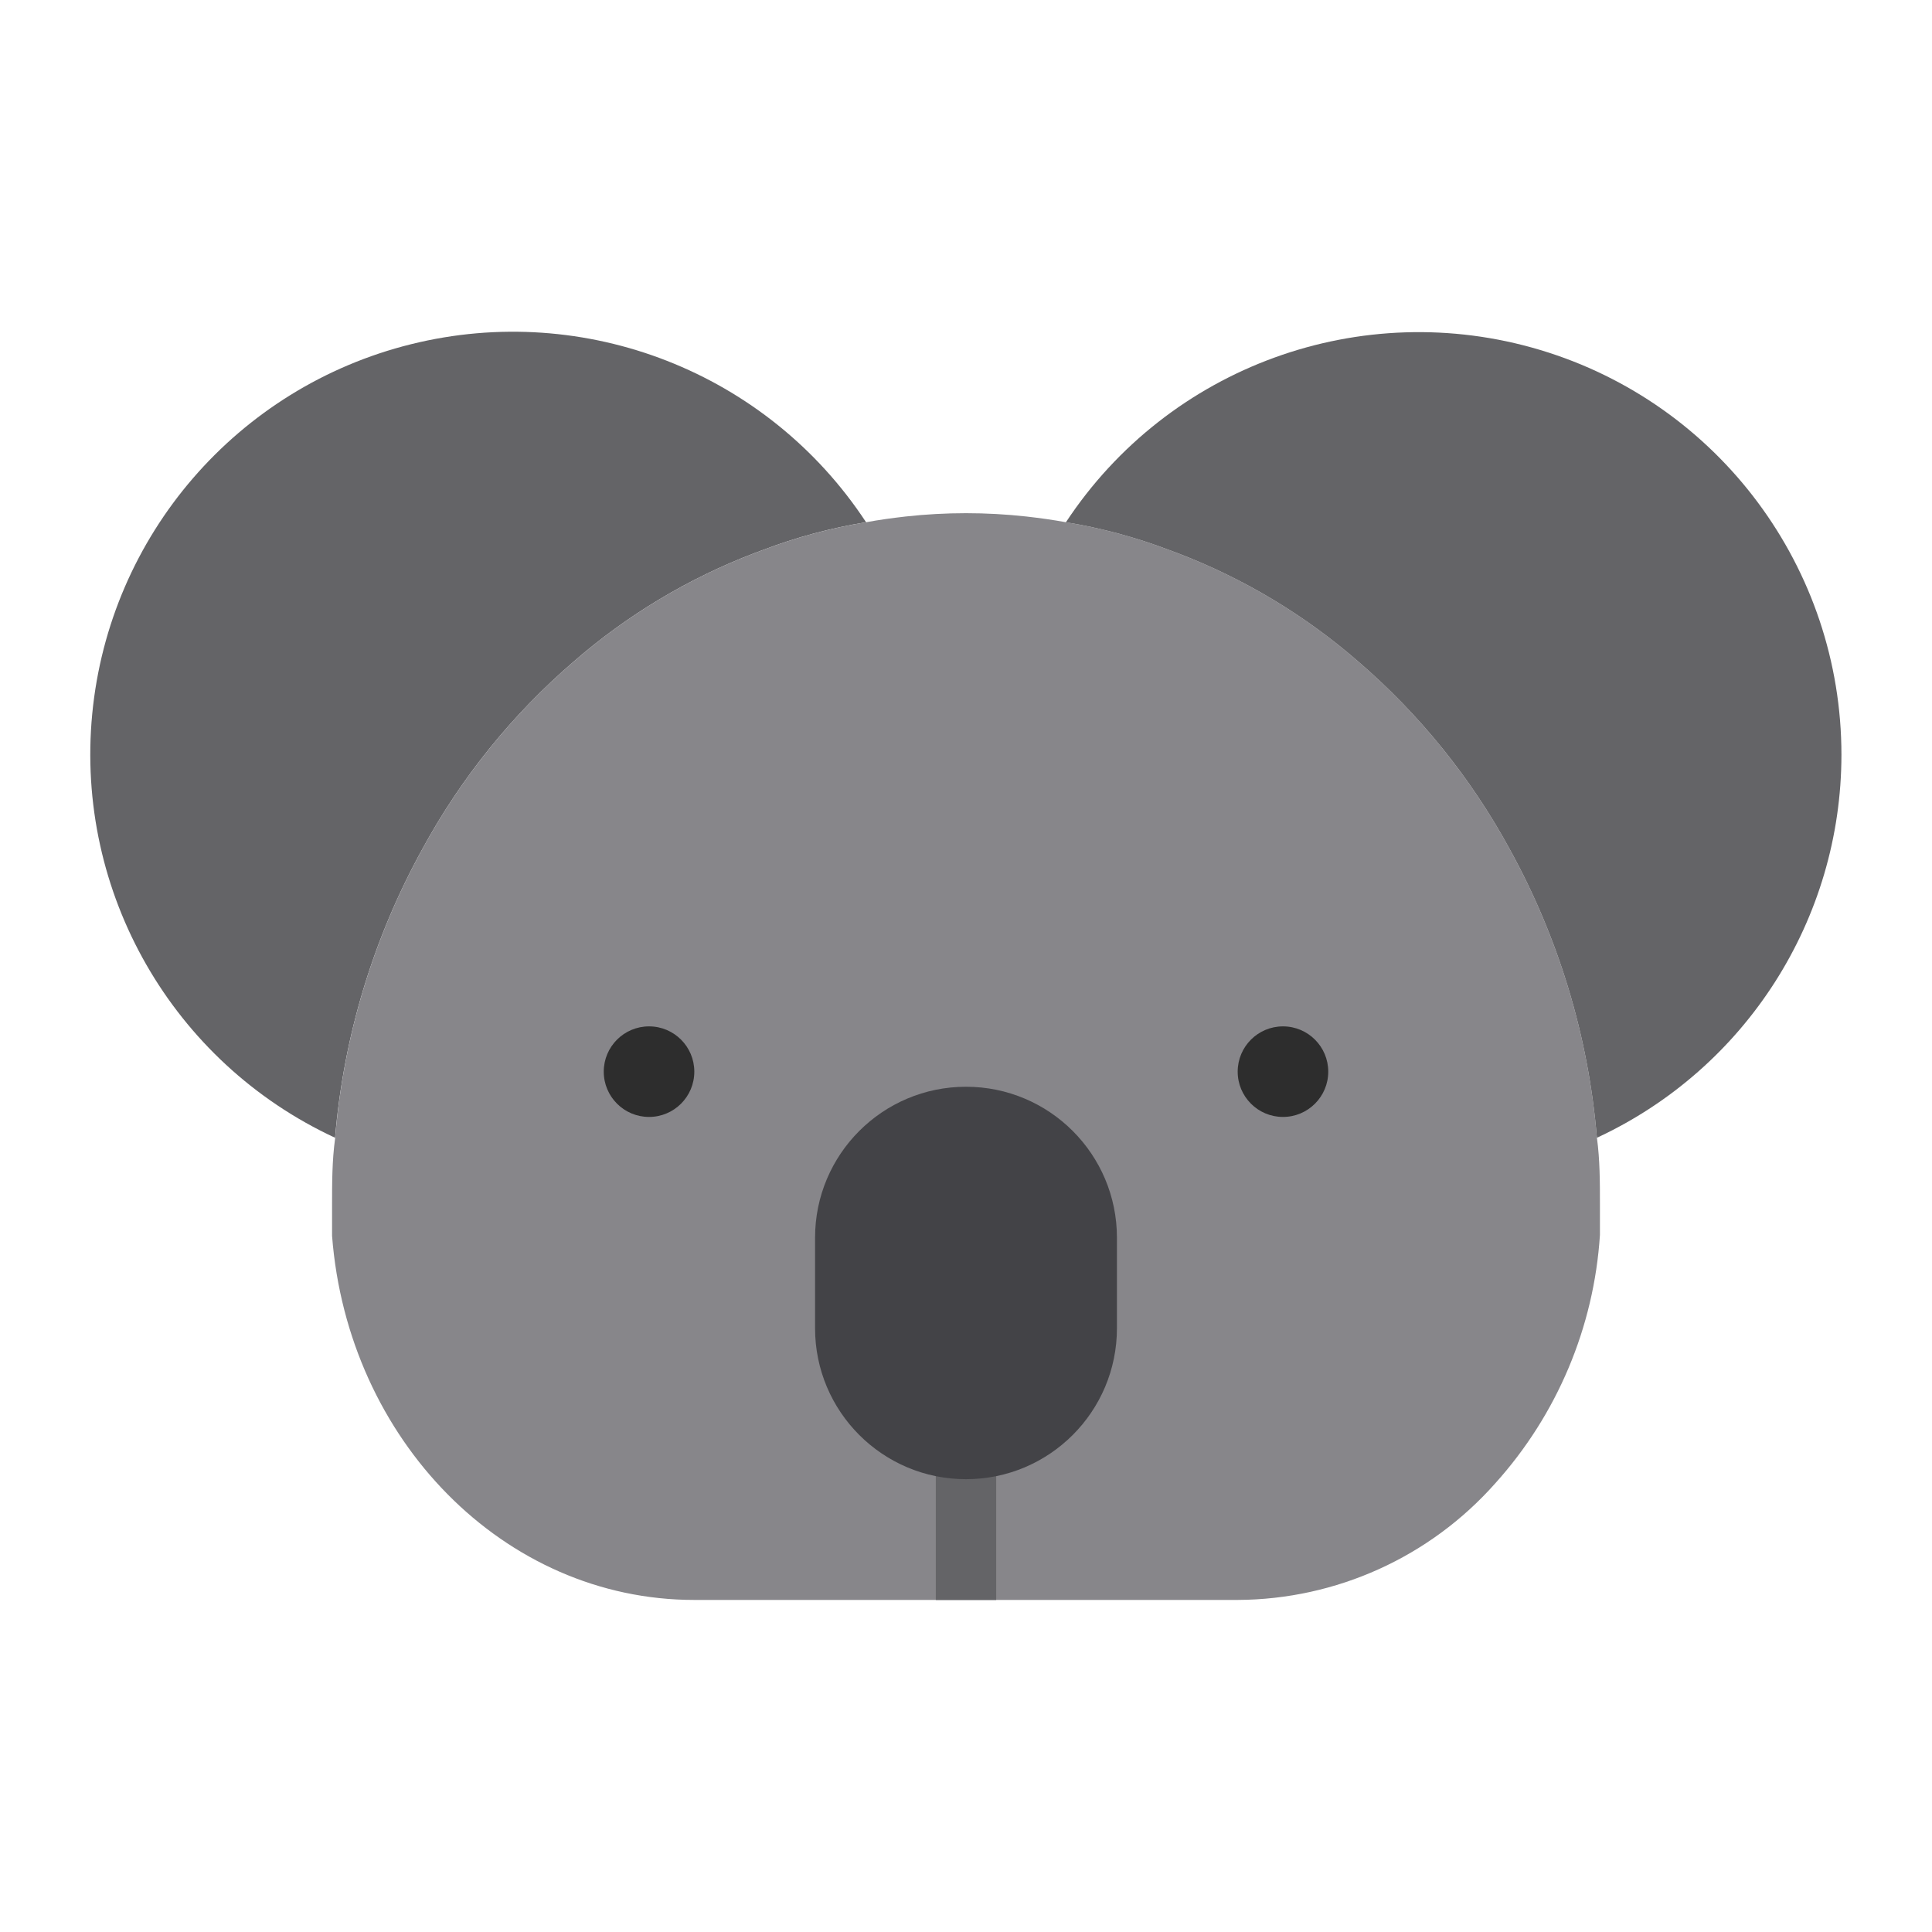
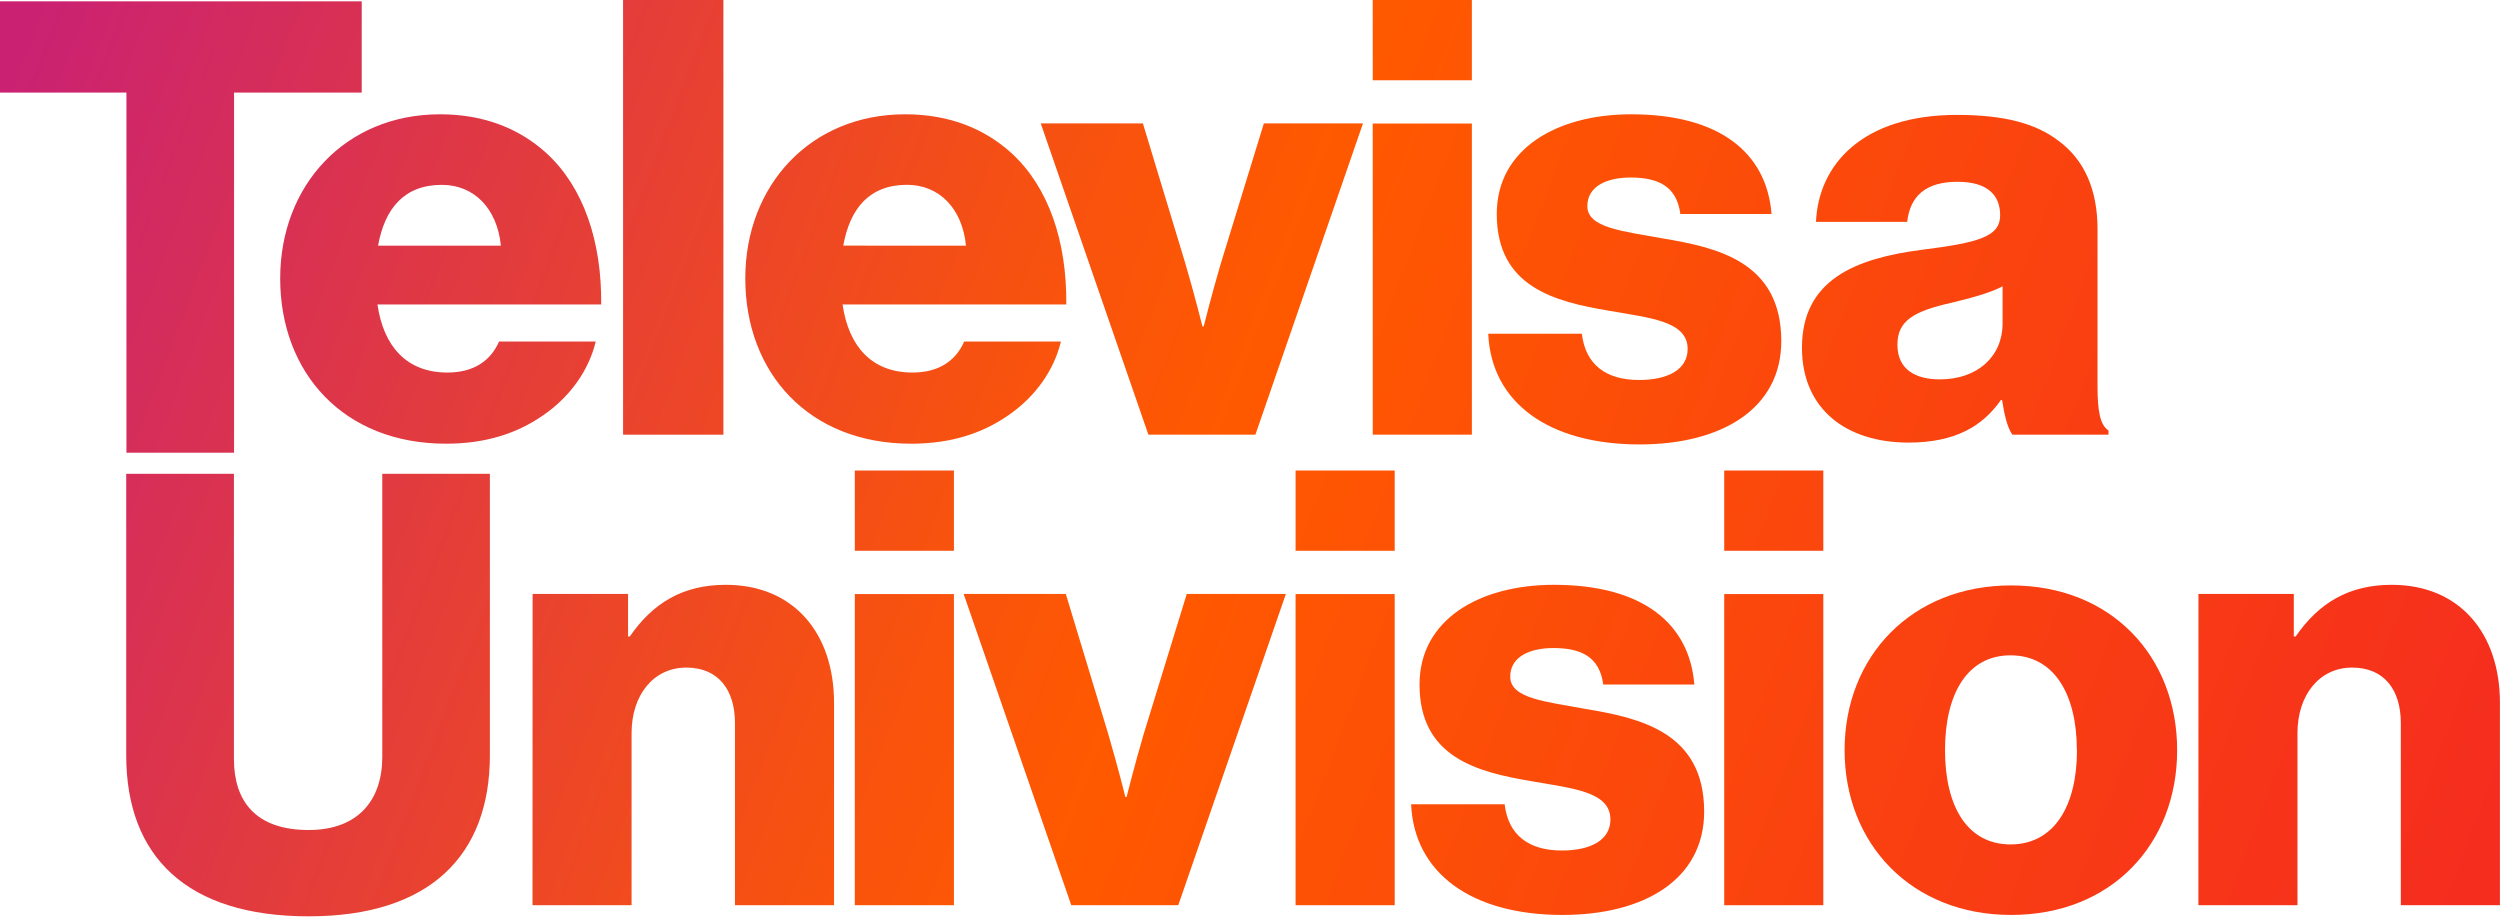
- <svg xmlns="http://www.w3.org/2000/svg" width="800px" height="800px" viewBox="0 0 64 64">
+ <svg xmlns="http://www.w3.org/2000/svg" xmlns:xlink="http://www.w3.org/1999/xlink" id="Layer_1" data-name="Layer 1" viewBox="0 0 991.56 363.44">
  <defs>
-     <style>.cls-1{fill:#646467;}.cls-2{fill:#87868a;}.cls-3{fill:#2d2d2d;}.cls-4{fill:#434347;}</style>
+     <style>
+             .cls-1 {
+                 fill: url(#linear-gradient);
+             }
+ 
+             .cls-2 {
+                 fill: url(#linear-gradient-2);
+             }
+ 
+             .cls-3 {
+                 fill: url(#linear-gradient-3);
+             }
+ 
+             .cls-4 {
+                 fill: url(#linear-gradient-4);
+             }
+ 
+             .cls-5 {
+                 fill: url(#linear-gradient-5);
+             }
+ 
+             .cls-6 {
+                 fill: url(#linear-gradient-6);
+             }
+ 
+             .cls-7 {
+                 fill: url(#linear-gradient-7);
+             }
+ 
+             .cls-8 {
+                 fill: url(#linear-gradient-8);
+             }
+ 
+             .cls-9 {
+                 fill: url(#linear-gradient-9);
+             }
+ 
+             .cls-10 {
+                 fill: url(#linear-gradient-10);
+             }
+ 
+             .cls-11 {
+                 fill: url(#linear-gradient-11);
+             }
+ 
+             .cls-12 {
+                 fill: url(#linear-gradient-12);
+             }
+ 
+             .cls-13 {
+                 fill: url(#linear-gradient-13);
+             }
+ 
+             .cls-14 {
+                 fill: url(#linear-gradient-14);
+             }
+ 
+             .cls-15 {
+                 fill: url(#linear-gradient-15);
+             }
+ 
+             .cls-16 {
+                 fill: url(#linear-gradient-16);
+             }
+ 
+             .cls-17 {
+                 fill: url(#linear-gradient-17);
+             }
+         </style>
+     <linearGradient id="linear-gradient" x1="461.9" y1="401.53" x2="1421.02" y2="766.16" gradientUnits="userSpaceOnUse">
+       <stop offset="0" stop-color="#ca2173" />
+       <stop offset="0.21" stop-color="#e33c3c" />
+       <stop offset="0.39" stop-color="#f75111" />
+       <stop offset="0.49" stop-color="#ff5900" />
+       <stop offset="0.82" stop-color="#f93d13" />
+       <stop offset="1" stop-color="#f52d1f" />
+     </linearGradient>
+     <linearGradient id="linear-gradient-2" x1="481.65" y1="349.59" x2="1440.76" y2="714.22" xlink:href="#linear-gradient" />
+     <linearGradient id="linear-gradient-3" x1="485.19" y1="340.26" x2="1444.31" y2="704.88" xlink:href="#linear-gradient" />
+     <linearGradient id="linear-gradient-4" x1="502.69" y1="294.25" x2="1461.8" y2="658.87" xlink:href="#linear-gradient" />
+     <linearGradient id="linear-gradient-5" x1="519.16" y1="250.92" x2="1478.28" y2="615.54" xlink:href="#linear-gradient" />
+     <linearGradient id="linear-gradient-6" x1="521.63" y1="244.43" x2="1480.74" y2="609.05" xlink:href="#linear-gradient" />
+     <linearGradient id="linear-gradient-7" x1="537.09" y1="203.75" x2="1496.21" y2="568.37" xlink:href="#linear-gradient" />
+     <linearGradient id="linear-gradient-8" x1="458.88" y1="409.49" x2="1417.99" y2="774.11" xlink:href="#linear-gradient" />
+     <linearGradient id="linear-gradient-9" x1="403.68" y1="554.68" x2="1362.8" y2="919.3" xlink:href="#linear-gradient" />
+     <linearGradient id="linear-gradient-10" x1="410.5" y1="536.73" x2="1369.62" y2="901.36" xlink:href="#linear-gradient" />
+     <linearGradient id="linear-gradient-11" x1="431.23" y1="482.2" x2="1390.35" y2="846.82" xlink:href="#linear-gradient" />
+     <linearGradient id="linear-gradient-12" x1="436.84" y1="467.46" x2="1395.95" y2="832.08" xlink:href="#linear-gradient" />
+     <linearGradient id="linear-gradient-13" x1="453.31" y1="424.13" x2="1412.43" y2="788.75" xlink:href="#linear-gradient" />
+     <linearGradient id="linear-gradient-14" x1="455.78" y1="417.64" x2="1414.89" y2="782.26" xlink:href="#linear-gradient" />
+     <linearGradient id="linear-gradient-15" x1="474.78" y1="367.66" x2="1433.89" y2="732.29" xlink:href="#linear-gradient" />
+     <linearGradient id="linear-gradient-16" x1="478.46" y1="357.97" x2="1437.58" y2="722.59" xlink:href="#linear-gradient" />
+     <linearGradient id="linear-gradient-17" x1="493.93" y1="317.27" x2="1453.05" y2="681.89" xlink:href="#linear-gradient" />
  </defs>
-   <g id="koala">
-     <path class="cls-1" d="M28.69,17.3a17.44,17.44,0,0,0-3.42.92l-.27.1a20,20,0,0,0-6,3.6,22.16,22.16,0,0,0-5,6.19,23.93,23.93,0,0,0-2.9,9.58A14,14,0,1,1,28.69,17.3Z" />
-     <path class="cls-2" d="M53,39.91c0,.35,0,.69,0,1a13.6,13.6,0,0,1-3.47,8.23A11.47,11.47,0,0,1,41,53H23c-6.31,0-11.48-5.31-12-12.06,0-.34,0-.68,0-1,0-.75,0-1.49.1-2.22A23.93,23.93,0,0,1,14,28.11a22.16,22.16,0,0,1,5-6.19,20,20,0,0,1,6-3.6l.27-.1a17.44,17.44,0,0,1,3.42-.92c.43-.08.87-.14,1.31-.19a18.24,18.24,0,0,1,4,0c.44.05.88.11,1.31.19a17.44,17.44,0,0,1,3.42.92l.27.1a20,20,0,0,1,6,3.6,22.16,22.16,0,0,1,5,6.19,23.93,23.93,0,0,1,2.9,9.58C53,38.42,53,39.16,53,39.91Z" />
-     <circle class="cls-3" cx="42.5" cy="35.5" r="1.5" />
-     <circle class="cls-3" cx="21.5" cy="35.5" r="1.5" />
-     <path class="cls-1" d="M61,25a14,14,0,0,1-8.1,12.69A23.93,23.93,0,0,0,50,28.11a22.16,22.16,0,0,0-5-6.19,20,20,0,0,0-6-3.6l-.27-.1a17.44,17.44,0,0,0-3.42-.92A14,14,0,0,1,61,25Z" />
-     <path class="cls-1" d="M33,48v5H31V48a1,1,0,0,1,2,0Z" />
-     <rect class="cls-4" height="13" rx="5" ry="5" width="10" x="27" y="36" />
-   </g>
+   <path class="cls-1" d="M575.35,468.72c0-36.9,25.8-65.11,63.42-65.11,17.6,0,31.59,5.79,42.2,15.43,14.71,13.51,21.94,35,21.7,60H613.93c2.41,16.64,11.58,27,27.73,27,10.37,0,17.12-4.58,20.5-12.29H700.5c-2.65,11.09-9.89,21.7-20.74,29.17-10.37,7.24-22.91,11.34-38.58,11.34C600.43,534.31,575.35,506.09,575.35,468.72Zm87.53-13c-1.45-14.71-10.61-24.12-23.39-24.12-15,0-22.67,9.41-25.32,24.12Z" transform="translate(-464.22 -358.28)" />
+   <path class="cls-2" d="M711.35,358.28h39.79V530.69H711.35Z" transform="translate(-464.22 -358.28)" />
+   <path class="cls-3" d="M759.82,468.72c0-36.9,25.8-65.11,63.42-65.11,17.6,0,31.59,5.79,42.2,15.43,14.71,13.51,21.94,35,21.7,60H798.4c2.41,16.64,11.58,27,27.73,27,10.37,0,17.12-4.58,20.5-12.29H885c-2.65,11.09-9.89,21.7-20.74,29.17-10.37,7.24-22.91,11.34-38.58,11.34C784.9,534.31,759.82,506.09,759.82,468.72Zm87.53-13C845.91,441,836.74,431.58,824,431.58c-15,0-22.67,9.41-25.32,24.12Z" transform="translate(-464.22 -358.28)" />
+   <path class="cls-4" d="M877,407.23h40.52l16.88,55.7c3.61,12.3,6.75,24.84,6.75,24.84h.48s3.13-12.54,6.75-24.84l17.12-55.7h39.31L962.14,530.69H919.7Z" transform="translate(-464.22 -358.28)" />
+   <path class="cls-5" d="M1008.67,358.28H1048v31.83h-39.31Zm0,49H1048V530.69h-39.31Z" transform="translate(-464.22 -358.28)" />
+   <path class="cls-6" d="M1054.49,490.66h37.13c1.45,12.3,9.65,18.33,22.67,18.33,11.82,0,19.29-4.34,19.29-12.3,0-11.09-14.95-12.3-31.34-15.19-21.47-3.62-44.37-9.41-44.37-38.34,0-26,24.11-39.55,53.29-39.55,35,0,53.77,15.19,55.7,39.55h-36.17c-1.45-11.09-8.92-14.47-19.77-14.47-9.65,0-17.12,3.62-17.12,11.33,0,8.68,14,9.89,29.66,12.78,21.7,3.62,47.26,9.17,47.26,40.75,0,27-23.88,41-56.19,41C1078.36,534.55,1055.7,517.91,1054.49,490.66Z" transform="translate(-464.22 -358.28)" />
+   <path class="cls-7" d="M1178.92,496.21c0-27.25,21.7-35.45,47.26-38.82,23.15-2.9,31.35-5.31,31.35-13.75,0-8-5.07-13.26-16.88-13.26-12.54,0-18.81,5.54-20,15.91h-36.17c1-22.9,18.57-42.44,56-42.44,18.57,0,31.1,3.38,40,10.13,10.61,7.72,15.67,19.77,15.67,35.21V511.4c0,9.89,1,15.43,4.34,17.6v1.69h-38.1c-1.93-2.65-3.13-7.48-4.1-13.74h-.48c-7.23,10.36-18.09,16.87-36.65,16.87C1196.52,533.82,1178.92,520.56,1178.92,496.21Zm79.57-9.65V471.85c-5.06,2.66-12.29,4.58-20.25,6.51-15.19,3.38-21.46,7.24-21.46,16.64,0,9.89,7.23,13.75,16.88,13.75C1248.37,508.75,1258.49,499.82,1258.49,486.56Z" transform="translate(-464.22 -358.28)" />
+   <path class="cls-8" d="M514.37,395H464.22V358.81H607.69V395H557.05V537.83H514.37Z" transform="translate(-464.22 -358.28)" />
+   <path class="cls-9" d="M514.28,657.82V546.19H557V659.27c0,16.88,8.68,28.21,29.66,28.21,19.77,0,29.18-12.05,29.18-28.93V546.19h42.68V657.82c0,39.79-23.87,63.9-71.86,63.9C538.39,721.72,514.28,698.09,514.28,657.82Z" transform="translate(-464.22 -358.28)" />
+   <path class="cls-10" d="M675.46,593.85h37.86v16.88H714c9.16-13.26,21-20.5,38.1-20.5,27,0,42.92,19.29,42.92,46.78v80.3h-39.3V645c0-13-6.51-21.94-19.3-21.94-13,0-21.7,10.85-21.7,26v68.24h-39.3Z" transform="translate(-464.22 -358.28)" />
+   <path class="cls-11" d="M803.26,544.9h39.31v31.83H803.26Zm0,49h39.31V717.31H803.26Z" transform="translate(-464.22 -358.28)" />
+   <path class="cls-12" d="M846.42,593.85h40.52l16.88,55.7c3.61,12.3,6.75,24.84,6.75,24.84h.48s3.13-12.54,6.75-24.84l17.12-55.7h39.31L931.55,717.31H889.11Z" transform="translate(-464.22 -358.28)" />
+   <path class="cls-13" d="M978.08,544.9h39.31v31.83H978.08Zm0,49h39.31V717.31H978.08Z" transform="translate(-464.22 -358.28)" />
+   <path class="cls-14" d="M1023.9,677.28H1061c1.44,12.3,9.64,18.33,22.66,18.33,11.82,0,19.29-4.34,19.29-12.3,0-11.09-15-12.3-31.34-15.19-21.47-3.62-44.37-9.41-44.37-38.34,0-26,24.11-39.55,53.29-39.55,35,0,53.77,15.19,55.7,39.55H1100.1c-1.45-11.1-8.92-14.47-19.77-14.47-9.65,0-17.12,3.62-17.12,11.33,0,8.68,14,9.89,29.66,12.78,21.7,3.62,47.26,9.17,47.26,40.75,0,27-23.88,41-56.19,41C1047.77,721.17,1025.11,704.53,1023.9,677.28Z" transform="translate(-464.22 -358.28)" />
+   <path class="cls-15" d="M1148.09,544.9h39.3v31.83h-39.3Zm0,49h39.3V717.31h-39.3Z" transform="translate(-464.22 -358.28)" />
+   <path class="cls-16" d="M1195.83,655.82c0-37.14,26.53-65.35,66.07-65.35,39.79,0,65.83,28.21,65.83,65.35s-26,65.35-65.83,65.35C1222.36,721.17,1195.83,693,1195.83,655.82Zm92.12,0c0-22.43-9.17-37.62-26.29-37.62s-26,15.19-26,37.62,8.92,37.38,26,37.38S1288,678.25,1288,655.82Z" transform="translate(-464.22 -358.28)" />
+   <path class="cls-17" d="M1336.18,593.85H1374v16.88h.73c9.16-13.26,21-20.5,38.1-20.5,27,0,42.92,19.29,42.92,46.78v80.3h-39.31V645c0-13-6.51-21.94-19.29-21.94-13,0-21.7,10.85-21.7,26v68.24h-39.3Z" transform="translate(-464.22 -358.28)" />
</svg>
